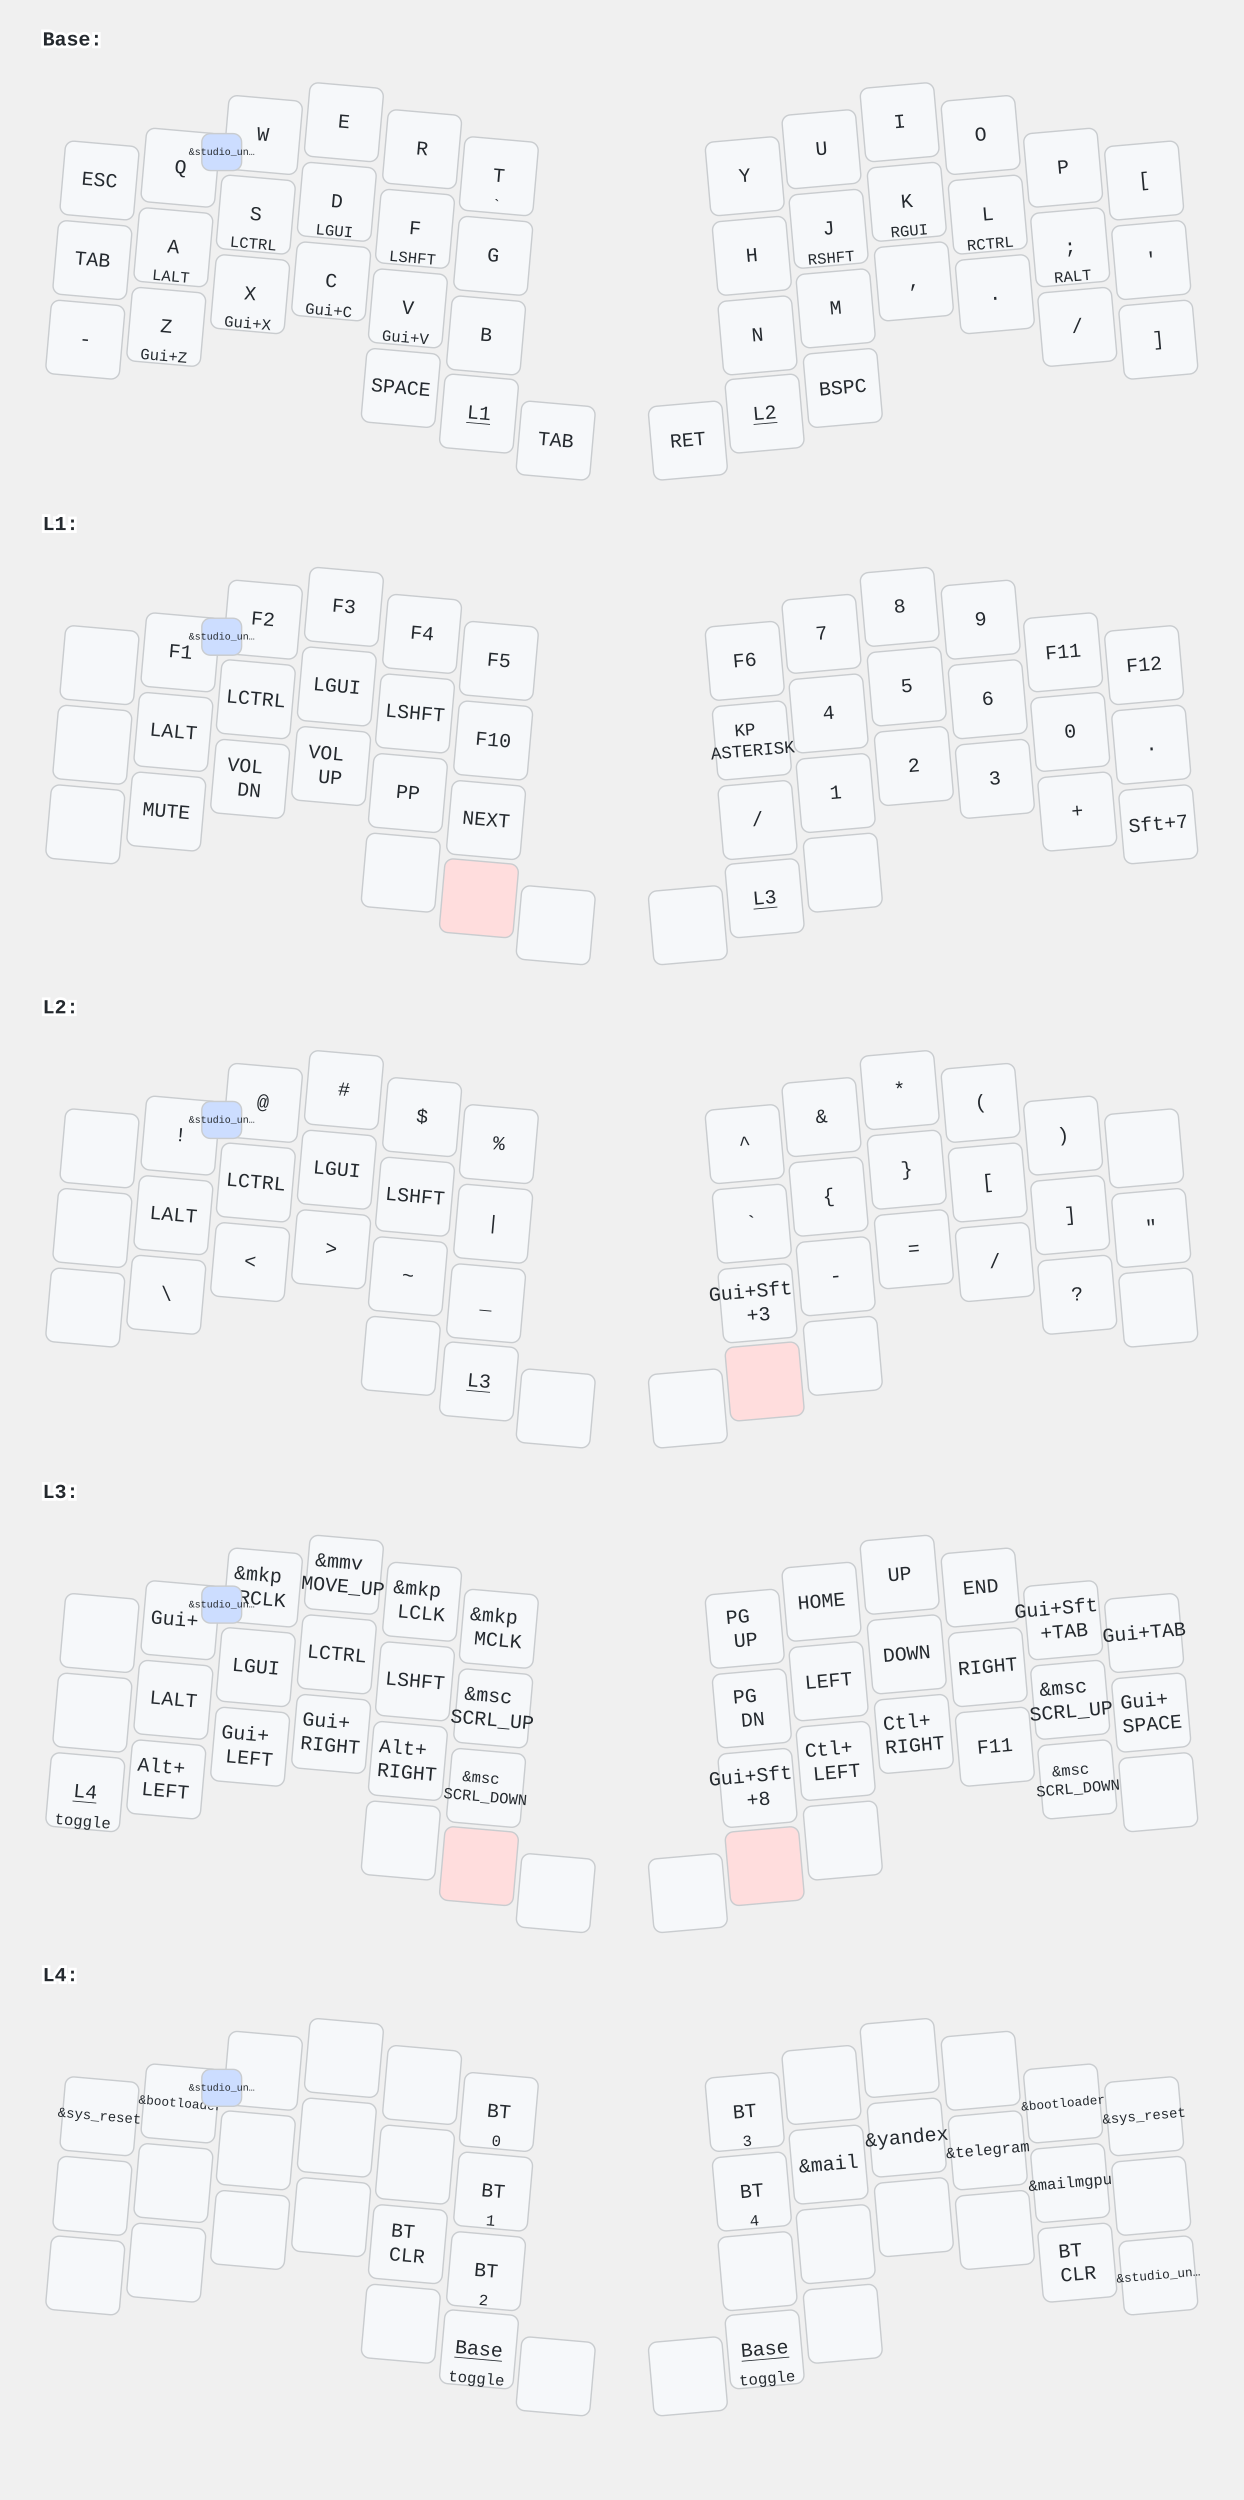
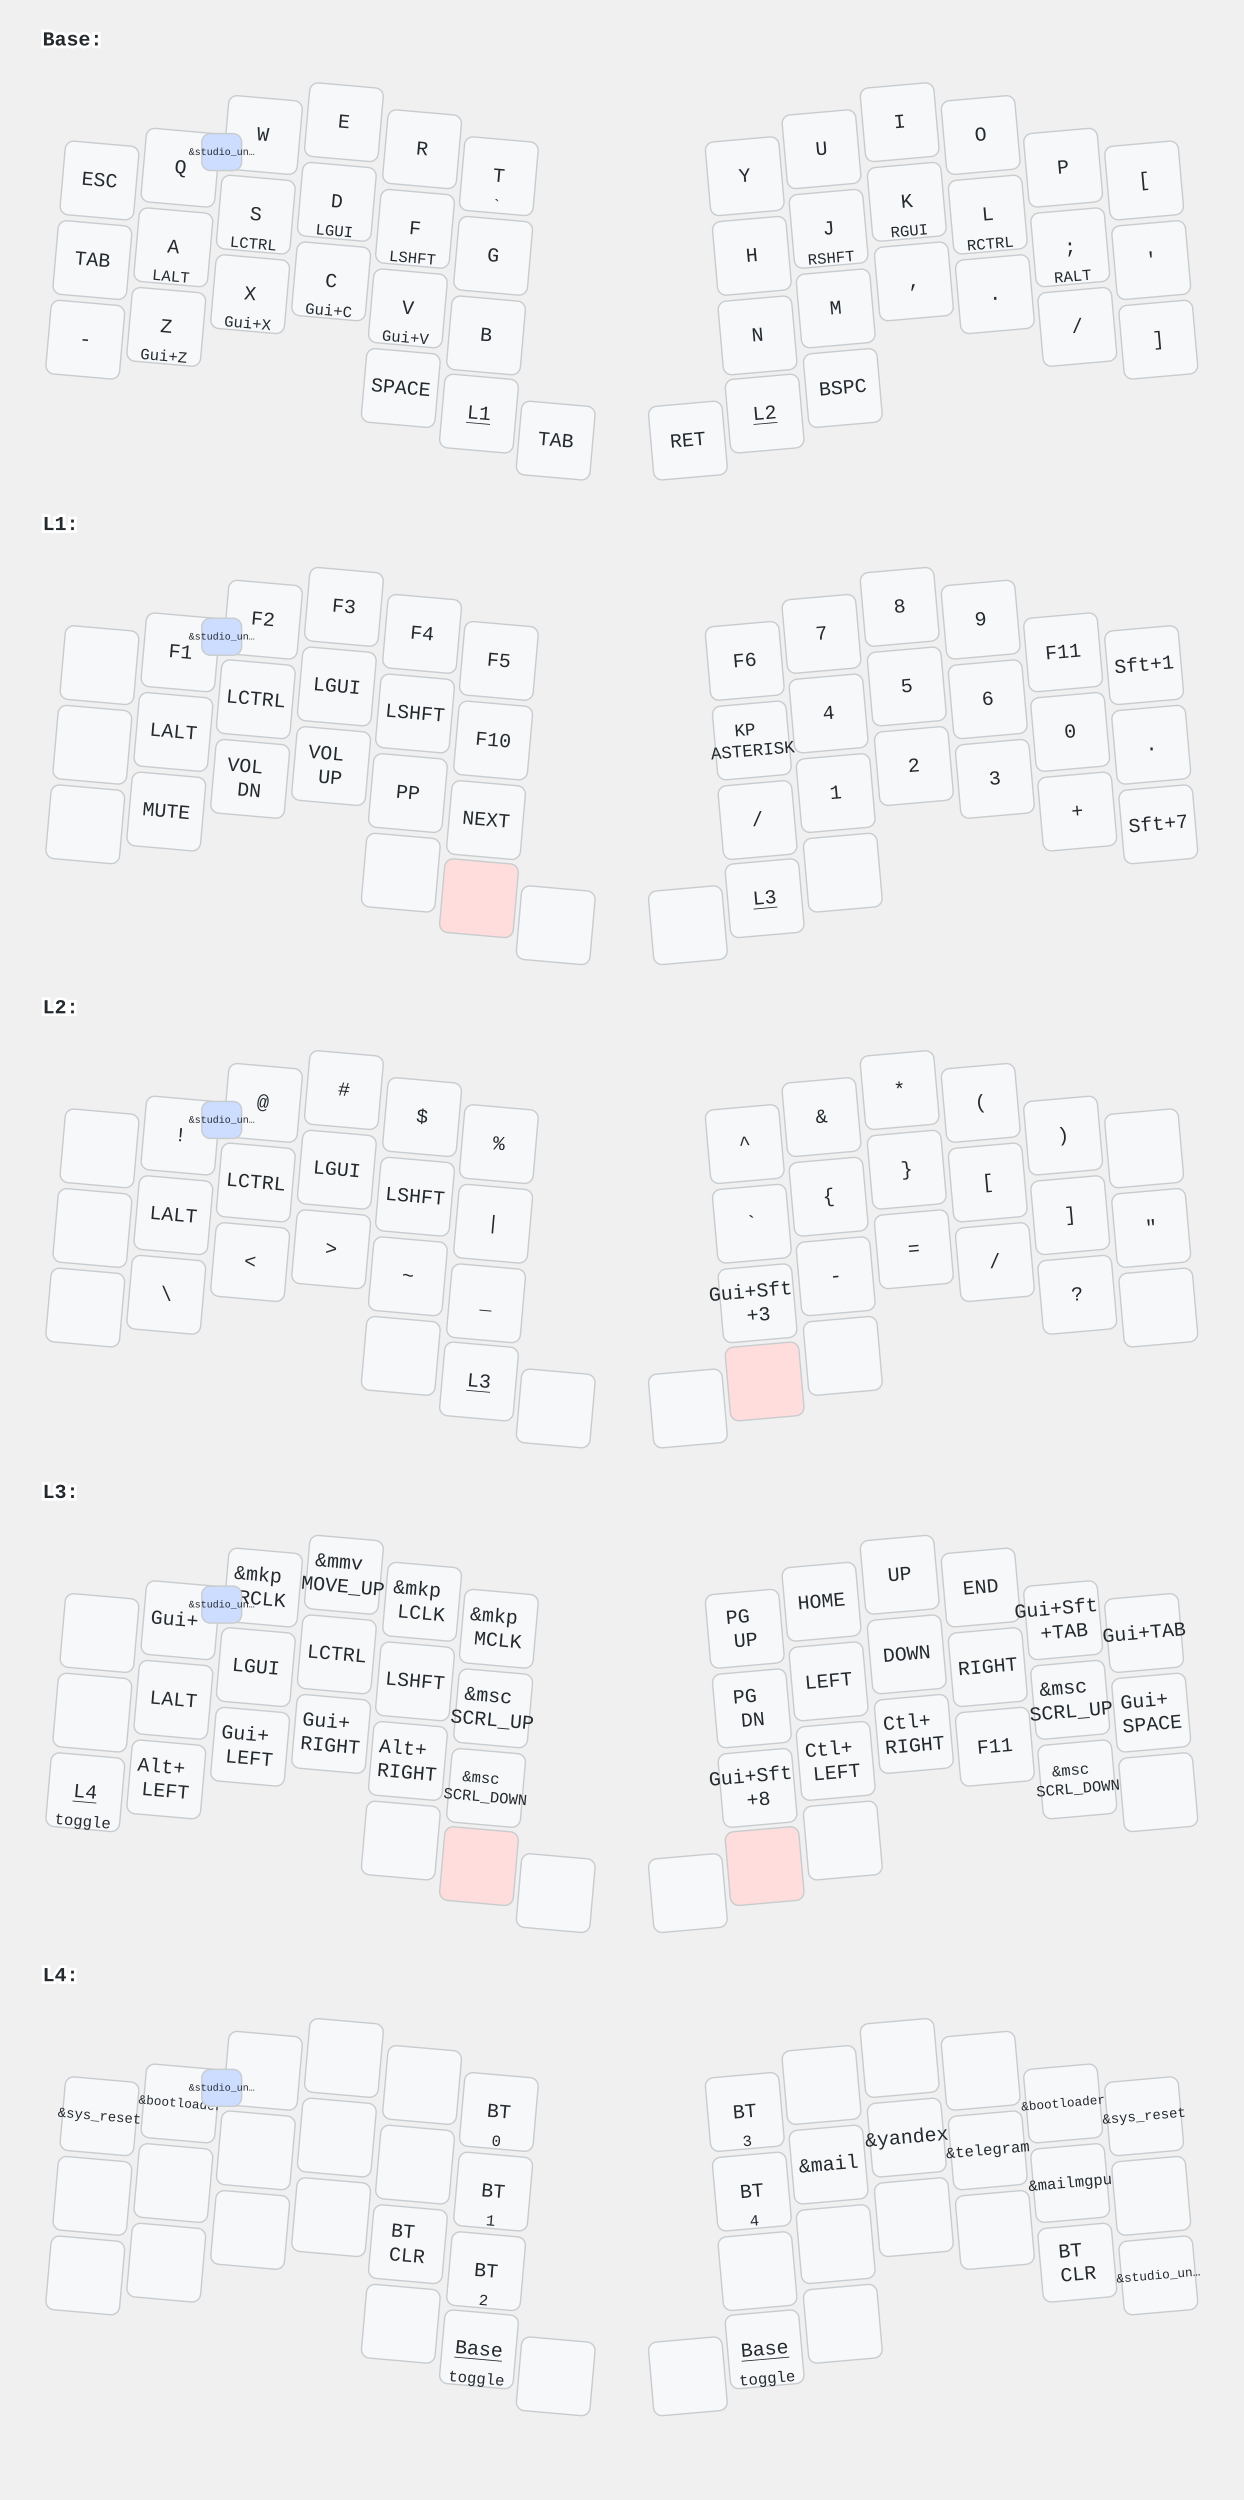
<svg xmlns="http://www.w3.org/2000/svg" width="875" height="1759" viewBox="0 0 875 1759" class="keymap">
  <style>/* inherit to force styles through use tags */
svg path {
    fill: inherit;
}

/* font and background color specifications */
svg.keymap {
    font-family: SFMono-Regular,Consolas,Liberation Mono,Menlo,monospace;
    font-size: 14px;
    font-kerning: normal;
    text-rendering: optimizeLegibility;
    fill: #24292e;
}

/* default key styling */
rect.key {
    fill: #f6f8fa;
}

rect.key, rect.combo {
    stroke: #c9cccf;
    stroke-width: 1;
}

/* default key side styling, only used is draw_key_sides is set */
rect.side {
    filter: brightness(90%);
}

/* color accent for combo boxes */
rect.combo, rect.combo-separate {
    fill: #cdf;
}

/* color accent for held keys */
rect.held, rect.combo.held {
    fill: #fdd;
}

/* color accent for ghost (optional) keys */
rect.ghost, rect.combo.ghost {
    stroke-dasharray: 4, 4;
    stroke-width: 2;
}

text {
    text-anchor: middle;
    dominant-baseline: middle;
}

/* styling for layer labels */
text.label {
    font-weight: bold;
    text-anchor: start;
    stroke: white;
    stroke-width: 4;
    paint-order: stroke;
}

/* styling for optional footer */
text.footer {
    text-anchor: end;
    dominant-baseline: auto;
    stroke: white;
    stroke-width: 4;
    paint-order: stroke;
}

/* styling for combo tap, and key non-tap label text */
text.combo, text.hold, text.shifted, text.left, text.right, text.tl, text.tr, text.bl, text.br {
    font-size: 11px;
}

text.hold, text.bl, text.br {
    text-anchor: middle;
    dominant-baseline: auto;
}

text.shifted, text.tl, text.tr {
    text-anchor: middle;
    dominant-baseline: hanging;
}

text.left, text.tl, text.bl {
    text-anchor: start;
}

text.right, text.tr, text.br {
    text-anchor: end;
}

text.layer-activator {
    text-decoration: underline;
}

/* styling for hold/shifted label text in combo box */
text.combo.hold, text.combo.shifted, text.combo.left, text.combo.right {
    font-size: 8px;
}

/* lighter symbol for transparent keys */
text.trans {
    fill: #7b7e81;
}

/* styling for combo dendrons */
path.combo {
    stroke-width: 1;
    stroke: gray;
    fill: none;
}

/* Start Tabler Icons Cleanup */
/* cannot use height/width with glyphs */
.icon-tabler &gt; path {
    fill: inherit;
    stroke: inherit;
    stroke-width: 2;
}
/* hide tabler's default box */
.icon-tabler &gt; path[stroke="none"][fill="none"] {
    visibility: hidden;
}
/* End Tabler Icons Cleanup */
</style>
  <g transform="translate(30, 0)" class="layer-Base">
    <text x="0" y="28" class="label" id="Base">Base:</text>
    <g transform="translate(0, 56)">
      <g transform="translate(40, 71) rotate(5.0)" class="key keypos-0">
        <rect rx="6" ry="6" x="-26" y="-26" width="52" height="52" class="key" />
        <text x="0" y="0" class="key tap">ESC</text>
      </g>
      <g transform="translate(97, 62) rotate(5.0)" class="key keypos-1">
        <rect rx="6" ry="6" x="-26" y="-26" width="52" height="52" class="key" />
        <text x="0" y="0" class="key tap">Q</text>
      </g>
      <g transform="translate(155, 39) rotate(5.0)" class="key keypos-2">
        <rect rx="6" ry="6" x="-26" y="-26" width="52" height="52" class="key" />
        <text x="0" y="0" class="key tap">W</text>
      </g>
      <g transform="translate(212, 30) rotate(5.0)" class="key keypos-3">
        <rect rx="6" ry="6" x="-26" y="-26" width="52" height="52" class="key" />
        <text x="0" y="0" class="key tap">E</text>
      </g>
      <g transform="translate(267, 49) rotate(5.0)" class="key keypos-4">
        <rect rx="6" ry="6" x="-26" y="-26" width="52" height="52" class="key" />
        <text x="0" y="0" class="key tap">R</text>
      </g>
      <g transform="translate(321, 68) rotate(5.0)" class="key keypos-5">
        <rect rx="6" ry="6" x="-26" y="-26" width="52" height="52" class="key" />
        <text x="0" y="0" class="key tap">T</text>
        <text x="0" y="24" class="key hold">`</text>
      </g>
      <g transform="translate(494, 68) rotate(-5.0)" class="key keypos-6">
        <rect rx="6" ry="6" x="-26" y="-26" width="52" height="52" class="key" />
        <text x="0" y="0" class="key tap">Y</text>
      </g>
      <g transform="translate(548, 49) rotate(-5.0)" class="key keypos-7">
        <rect rx="6" ry="6" x="-26" y="-26" width="52" height="52" class="key" />
        <text x="0" y="0" class="key tap">U</text>
      </g>
      <g transform="translate(603, 30) rotate(-5.0)" class="key keypos-8">
        <rect rx="6" ry="6" x="-26" y="-26" width="52" height="52" class="key" />
        <text x="0" y="0" class="key tap">I</text>
      </g>
      <g transform="translate(660, 39) rotate(-5.0)" class="key keypos-9">
        <rect rx="6" ry="6" x="-26" y="-26" width="52" height="52" class="key" />
        <text x="0" y="0" class="key tap">O</text>
      </g>
      <g transform="translate(718, 62) rotate(-5.0)" class="key keypos-10">
        <rect rx="6" ry="6" x="-26" y="-26" width="52" height="52" class="key" />
        <text x="0" y="0" class="key tap">P</text>
      </g>
      <g transform="translate(775, 71) rotate(-5.0)" class="key keypos-11">
        <rect rx="6" ry="6" x="-26" y="-26" width="52" height="52" class="key" />
        <text x="0" y="0" class="key tap">[</text>
      </g>
      <g transform="translate(35, 127) rotate(5.0)" class="key keypos-12">
        <rect rx="6" ry="6" x="-26" y="-26" width="52" height="52" class="key" />
        <text x="0" y="0" class="key tap">TAB</text>
      </g>
      <g transform="translate(92, 118) rotate(5.0)" class="key keypos-13">
        <rect rx="6" ry="6" x="-26" y="-26" width="52" height="52" class="key" />
        <text x="0" y="0" class="key tap">A</text>
        <text x="0" y="24" class="key hold">LALT</text>
      </g>
      <g transform="translate(150, 95) rotate(5.0)" class="key keypos-14">
        <rect rx="6" ry="6" x="-26" y="-26" width="52" height="52" class="key" />
        <text x="0" y="0" class="key tap">S</text>
        <text x="0" y="24" class="key hold">LCTRL</text>
      </g>
      <g transform="translate(207, 86) rotate(5.0)" class="key keypos-15">
        <rect rx="6" ry="6" x="-26" y="-26" width="52" height="52" class="key" />
        <text x="0" y="0" class="key tap">D</text>
        <text x="0" y="24" class="key hold">LGUI</text>
      </g>
      <g transform="translate(262, 105) rotate(5.0)" class="key keypos-16">
        <rect rx="6" ry="6" x="-26" y="-26" width="52" height="52" class="key" />
        <text x="0" y="0" class="key tap">F</text>
        <text x="0" y="24" class="key hold">LSHFT</text>
      </g>
      <g transform="translate(317, 124) rotate(5.0)" class="key keypos-17">
        <rect rx="6" ry="6" x="-26" y="-26" width="52" height="52" class="key" />
        <text x="0" y="0" class="key tap">G</text>
      </g>
      <g transform="translate(499, 124) rotate(-5.0)" class="key keypos-18">
        <rect rx="6" ry="6" x="-26" y="-26" width="52" height="52" class="key" />
        <text x="0" y="0" class="key tap">H</text>
      </g>
      <g transform="translate(553, 105) rotate(-5.0)" class="key keypos-19">
        <rect rx="6" ry="6" x="-26" y="-26" width="52" height="52" class="key" />
        <text x="0" y="0" class="key tap">J</text>
        <text x="0" y="24" class="key hold">RSHFT</text>
      </g>
      <g transform="translate(608, 86) rotate(-5.0)" class="key keypos-20">
        <rect rx="6" ry="6" x="-26" y="-26" width="52" height="52" class="key" />
        <text x="0" y="0" class="key tap">K</text>
        <text x="0" y="24" class="key hold">RGUI</text>
      </g>
      <g transform="translate(665, 95) rotate(-5.0)" class="key keypos-21">
        <rect rx="6" ry="6" x="-26" y="-26" width="52" height="52" class="key" />
        <text x="0" y="0" class="key tap">L</text>
        <text x="0" y="24" class="key hold">RCTRL</text>
      </g>
      <g transform="translate(723, 118) rotate(-5.0)" class="key keypos-22">
        <rect rx="6" ry="6" x="-26" y="-26" width="52" height="52" class="key" />
        <text x="0" y="0" class="key tap">;</text>
        <text x="0" y="24" class="key hold">RALT</text>
      </g>
      <g transform="translate(780, 127) rotate(-5.0)" class="key keypos-23">
        <rect rx="6" ry="6" x="-26" y="-26" width="52" height="52" class="key" />
        <text x="0" y="0" class="key tap">'</text>
      </g>
      <g transform="translate(30, 183) rotate(5.0)" class="key keypos-24">
        <rect rx="6" ry="6" x="-26" y="-26" width="52" height="52" class="key" />
        <text x="0" y="0" class="key tap">-</text>
      </g>
      <g transform="translate(87, 174) rotate(5.0)" class="key keypos-25">
        <rect rx="6" ry="6" x="-26" y="-26" width="52" height="52" class="key" />
        <text x="0" y="0" class="key tap">Z</text>
        <text x="0" y="24" class="key hold">Gui+Z</text>
      </g>
      <g transform="translate(146, 151) rotate(5.0)" class="key keypos-26">
        <rect rx="6" ry="6" x="-26" y="-26" width="52" height="52" class="key" />
        <text x="0" y="0" class="key tap">X</text>
        <text x="0" y="24" class="key hold">Gui+X</text>
      </g>
      <g transform="translate(203, 142) rotate(5.0)" class="key keypos-27">
        <rect rx="6" ry="6" x="-26" y="-26" width="52" height="52" class="key" />
        <text x="0" y="0" class="key tap">C</text>
        <text x="0" y="24" class="key hold">Gui+C</text>
      </g>
      <g transform="translate(257, 161) rotate(5.0)" class="key keypos-28">
        <rect rx="6" ry="6" x="-26" y="-26" width="52" height="52" class="key" />
        <text x="0" y="0" class="key tap">V</text>
        <text x="0" y="24" class="key hold">Gui+V</text>
      </g>
      <g transform="translate(312, 180) rotate(5.0)" class="key keypos-29">
        <rect rx="6" ry="6" x="-26" y="-26" width="52" height="52" class="key" />
        <text x="0" y="0" class="key tap">B</text>
      </g>
      <g transform="translate(503, 180) rotate(-5.0)" class="key keypos-30">
        <rect rx="6" ry="6" x="-26" y="-26" width="52" height="52" class="key" />
        <text x="0" y="0" class="key tap">N</text>
      </g>
      <g transform="translate(558, 161) rotate(-5.0)" class="key keypos-31">
        <rect rx="6" ry="6" x="-26" y="-26" width="52" height="52" class="key" />
        <text x="0" y="0" class="key tap">M</text>
      </g>
      <g transform="translate(613, 142) rotate(-5.0)" class="key keypos-32">
        <rect rx="6" ry="6" x="-26" y="-26" width="52" height="52" class="key" />
        <text x="0" y="0" class="key tap">,</text>
      </g>
      <g transform="translate(670, 151) rotate(-5.0)" class="key keypos-33">
        <rect rx="6" ry="6" x="-26" y="-26" width="52" height="52" class="key" />
        <text x="0" y="0" class="key tap">.</text>
      </g>
      <g transform="translate(728, 174) rotate(-5.0)" class="key keypos-34">
        <rect rx="6" ry="6" x="-26" y="-26" width="52" height="52" class="key" />
        <text x="0" y="0" class="key tap">/</text>
      </g>
      <g transform="translate(785, 183) rotate(-5.0)" class="key keypos-35">
        <rect rx="6" ry="6" x="-26" y="-26" width="52" height="52" class="key" />
        <text x="0" y="0" class="key tap">]</text>
      </g>
      <g transform="translate(252, 217) rotate(5.0)" class="key keypos-36">
        <rect rx="6" ry="6" x="-26" y="-26" width="52" height="52" class="key" />
        <text x="0" y="0" class="key tap">SPACE</text>
      </g>
      <g transform="translate(307, 235) rotate(5.0)" class="key keypos-37">
        <rect rx="6" ry="6" x="-26" y="-26" width="52" height="52" class="key" />
        <a href="#L1">
          <text x="0" y="0" class="key tap layer-activator">L1</text>
        </a>
      </g>
      <g transform="translate(361, 254) rotate(5.0)" class="key keypos-38">
        <rect rx="6" ry="6" x="-26" y="-26" width="52" height="52" class="key" />
        <text x="0" y="0" class="key tap">TAB</text>
      </g>
      <g transform="translate(454, 254) rotate(-5.0)" class="key keypos-39">
        <rect rx="6" ry="6" x="-26" y="-26" width="52" height="52" class="key" />
        <text x="0" y="0" class="key tap">RET</text>
      </g>
      <g transform="translate(508, 235) rotate(-5.0)" class="key keypos-40">
        <rect rx="6" ry="6" x="-26" y="-26" width="52" height="52" class="key" />
        <a href="#L2">
          <text x="0" y="0" class="key tap layer-activator">L2</text>
        </a>
      </g>
      <g transform="translate(563, 217) rotate(-5.0)" class="key keypos-41">
        <rect rx="6" ry="6" x="-26" y="-26" width="52" height="52" class="key" />
        <text x="0" y="0" class="key tap">BSPC</text>
      </g>
      <g class="combo combopos-0">
        <rect rx="6" ry="6" x="112" y="38" width="28" height="26" class="combo" />
        <text x="126" y="51" class="combo tap">
          <tspan style="font-size: 64%">&amp;studio_un…</tspan>
        </text>
      </g>
    </g>
  </g>
  <g transform="translate(30, 341)" class="layer-L1">
    <text x="0" y="28" class="label" id="L1">L1:</text>
    <g transform="translate(0, 56)">
      <g transform="translate(40, 71) rotate(5.0)" class="key keypos-0">
        <rect rx="6" ry="6" x="-26" y="-26" width="52" height="52" class="key" />
      </g>
      <g transform="translate(97, 62) rotate(5.0)" class="key keypos-1">
        <rect rx="6" ry="6" x="-26" y="-26" width="52" height="52" class="key" />
        <text x="0" y="0" class="key tap">F1</text>
      </g>
      <g transform="translate(155, 39) rotate(5.0)" class="key keypos-2">
        <rect rx="6" ry="6" x="-26" y="-26" width="52" height="52" class="key" />
        <text x="0" y="0" class="key tap">F2</text>
      </g>
      <g transform="translate(212, 30) rotate(5.0)" class="key keypos-3">
        <rect rx="6" ry="6" x="-26" y="-26" width="52" height="52" class="key" />
        <text x="0" y="0" class="key tap">F3</text>
      </g>
      <g transform="translate(267, 49) rotate(5.0)" class="key keypos-4">
        <rect rx="6" ry="6" x="-26" y="-26" width="52" height="52" class="key" />
        <text x="0" y="0" class="key tap">F4</text>
      </g>
      <g transform="translate(321, 68) rotate(5.0)" class="key keypos-5">
        <rect rx="6" ry="6" x="-26" y="-26" width="52" height="52" class="key" />
        <text x="0" y="0" class="key tap">F5</text>
      </g>
      <g transform="translate(494, 68) rotate(-5.0)" class="key keypos-6">
        <rect rx="6" ry="6" x="-26" y="-26" width="52" height="52" class="key" />
        <text x="0" y="0" class="key tap">F6</text>
      </g>
      <g transform="translate(548, 49) rotate(-5.0)" class="key keypos-7">
        <rect rx="6" ry="6" x="-26" y="-26" width="52" height="52" class="key" />
        <text x="0" y="0" class="key tap">7</text>
      </g>
      <g transform="translate(603, 30) rotate(-5.0)" class="key keypos-8">
        <rect rx="6" ry="6" x="-26" y="-26" width="52" height="52" class="key" />
        <text x="0" y="0" class="key tap">8</text>
      </g>
      <g transform="translate(660, 39) rotate(-5.0)" class="key keypos-9">
        <rect rx="6" ry="6" x="-26" y="-26" width="52" height="52" class="key" />
        <text x="0" y="0" class="key tap">9</text>
      </g>
      <g transform="translate(718, 62) rotate(-5.0)" class="key keypos-10">
        <rect rx="6" ry="6" x="-26" y="-26" width="52" height="52" class="key" />
        <text x="0" y="0" class="key tap">F11</text>
      </g>
      <g transform="translate(775, 71) rotate(-5.0)" class="key keypos-11">
        <rect rx="6" ry="6" x="-26" y="-26" width="52" height="52" class="key" />
-         <text x="0" y="0" class="key tap">F12</text>
+         <text x="0" y="0" class="key tap">Sft+1</text>
      </g>
      <g transform="translate(35, 127) rotate(5.0)" class="key keypos-12">
        <rect rx="6" ry="6" x="-26" y="-26" width="52" height="52" class="key" />
      </g>
      <g transform="translate(92, 118) rotate(5.0)" class="key keypos-13">
        <rect rx="6" ry="6" x="-26" y="-26" width="52" height="52" class="key" />
        <text x="0" y="0" class="key tap">LALT</text>
      </g>
      <g transform="translate(150, 95) rotate(5.0)" class="key keypos-14">
        <rect rx="6" ry="6" x="-26" y="-26" width="52" height="52" class="key" />
        <text x="0" y="0" class="key tap">LCTRL</text>
      </g>
      <g transform="translate(207, 86) rotate(5.0)" class="key keypos-15">
        <rect rx="6" ry="6" x="-26" y="-26" width="52" height="52" class="key" />
        <text x="0" y="0" class="key tap">LGUI</text>
      </g>
      <g transform="translate(262, 105) rotate(5.0)" class="key keypos-16">
        <rect rx="6" ry="6" x="-26" y="-26" width="52" height="52" class="key" />
        <text x="0" y="0" class="key tap">LSHFT</text>
      </g>
      <g transform="translate(317, 124) rotate(5.0)" class="key keypos-17">
        <rect rx="6" ry="6" x="-26" y="-26" width="52" height="52" class="key" />
        <text x="0" y="0" class="key tap">F10</text>
      </g>
      <g transform="translate(499, 124) rotate(-5.0)" class="key keypos-18">
        <rect rx="6" ry="6" x="-26" y="-26" width="52" height="52" class="key" />
        <text x="0" y="0" class="key tap">
          <tspan x="0" dy="-0.6em" style="font-size: 88%">KP</tspan>
          <tspan x="0" dy="1.2em" style="font-size: 88%">ASTERISK</tspan>
        </text>
      </g>
      <g transform="translate(553, 105) rotate(-5.0)" class="key keypos-19">
        <rect rx="6" ry="6" x="-26" y="-26" width="52" height="52" class="key" />
        <text x="0" y="0" class="key tap">4</text>
      </g>
      <g transform="translate(608, 86) rotate(-5.0)" class="key keypos-20">
        <rect rx="6" ry="6" x="-26" y="-26" width="52" height="52" class="key" />
        <text x="0" y="0" class="key tap">5</text>
      </g>
      <g transform="translate(665, 95) rotate(-5.0)" class="key keypos-21">
        <rect rx="6" ry="6" x="-26" y="-26" width="52" height="52" class="key" />
        <text x="0" y="0" class="key tap">6</text>
      </g>
      <g transform="translate(723, 118) rotate(-5.0)" class="key keypos-22">
        <rect rx="6" ry="6" x="-26" y="-26" width="52" height="52" class="key" />
        <text x="0" y="0" class="key tap">0</text>
      </g>
      <g transform="translate(780, 127) rotate(-5.0)" class="key keypos-23">
        <rect rx="6" ry="6" x="-26" y="-26" width="52" height="52" class="key" />
        <text x="0" y="0" class="key tap">.</text>
      </g>
      <g transform="translate(30, 183) rotate(5.0)" class="key keypos-24">
        <rect rx="6" ry="6" x="-26" y="-26" width="52" height="52" class="key" />
      </g>
      <g transform="translate(87, 174) rotate(5.0)" class="key keypos-25">
        <rect rx="6" ry="6" x="-26" y="-26" width="52" height="52" class="key" />
        <text x="0" y="0" class="key tap">MUTE</text>
      </g>
      <g transform="translate(146, 151) rotate(5.0)" class="key keypos-26">
        <rect rx="6" ry="6" x="-26" y="-26" width="52" height="52" class="key" />
        <text x="0" y="0" class="key tap">
          <tspan x="0" dy="-0.6em">VOL</tspan>
          <tspan x="0" dy="1.2em">DN</tspan>
        </text>
      </g>
      <g transform="translate(203, 142) rotate(5.0)" class="key keypos-27">
        <rect rx="6" ry="6" x="-26" y="-26" width="52" height="52" class="key" />
        <text x="0" y="0" class="key tap">
          <tspan x="0" dy="-0.6em">VOL</tspan>
          <tspan x="0" dy="1.2em">UP</tspan>
        </text>
      </g>
      <g transform="translate(257, 161) rotate(5.0)" class="key keypos-28">
        <rect rx="6" ry="6" x="-26" y="-26" width="52" height="52" class="key" />
        <text x="0" y="0" class="key tap">PP</text>
      </g>
      <g transform="translate(312, 180) rotate(5.0)" class="key keypos-29">
        <rect rx="6" ry="6" x="-26" y="-26" width="52" height="52" class="key" />
        <text x="0" y="0" class="key tap">NEXT</text>
      </g>
      <g transform="translate(503, 180) rotate(-5.0)" class="key keypos-30">
        <rect rx="6" ry="6" x="-26" y="-26" width="52" height="52" class="key" />
        <text x="0" y="0" class="key tap">/</text>
      </g>
      <g transform="translate(558, 161) rotate(-5.0)" class="key keypos-31">
        <rect rx="6" ry="6" x="-26" y="-26" width="52" height="52" class="key" />
        <text x="0" y="0" class="key tap">1</text>
      </g>
      <g transform="translate(613, 142) rotate(-5.0)" class="key keypos-32">
        <rect rx="6" ry="6" x="-26" y="-26" width="52" height="52" class="key" />
        <text x="0" y="0" class="key tap">2</text>
      </g>
      <g transform="translate(670, 151) rotate(-5.0)" class="key keypos-33">
        <rect rx="6" ry="6" x="-26" y="-26" width="52" height="52" class="key" />
        <text x="0" y="0" class="key tap">3</text>
      </g>
      <g transform="translate(728, 174) rotate(-5.0)" class="key keypos-34">
        <rect rx="6" ry="6" x="-26" y="-26" width="52" height="52" class="key" />
        <text x="0" y="0" class="key tap">+</text>
      </g>
      <g transform="translate(785, 183) rotate(-5.0)" class="key keypos-35">
        <rect rx="6" ry="6" x="-26" y="-26" width="52" height="52" class="key" />
        <text x="0" y="0" class="key tap">Sft+7</text>
      </g>
      <g transform="translate(252, 217) rotate(5.0)" class="key keypos-36">
        <rect rx="6" ry="6" x="-26" y="-26" width="52" height="52" class="key" />
      </g>
      <g transform="translate(307, 235) rotate(5.0)" class="key held keypos-37">
        <rect rx="6" ry="6" x="-26" y="-26" width="52" height="52" class="key held" />
      </g>
      <g transform="translate(361, 254) rotate(5.0)" class="key keypos-38">
        <rect rx="6" ry="6" x="-26" y="-26" width="52" height="52" class="key" />
      </g>
      <g transform="translate(454, 254) rotate(-5.0)" class="key keypos-39">
        <rect rx="6" ry="6" x="-26" y="-26" width="52" height="52" class="key" />
      </g>
      <g transform="translate(508, 235) rotate(-5.0)" class="key keypos-40">
        <rect rx="6" ry="6" x="-26" y="-26" width="52" height="52" class="key" />
        <a href="#L3">
          <text x="0" y="0" class="key tap layer-activator">L3</text>
        </a>
      </g>
      <g transform="translate(563, 217) rotate(-5.0)" class="key keypos-41">
        <rect rx="6" ry="6" x="-26" y="-26" width="52" height="52" class="key" />
      </g>
      <g class="combo combopos-0">
        <rect rx="6" ry="6" x="112" y="38" width="28" height="26" class="combo" />
        <text x="126" y="51" class="combo tap">
          <tspan style="font-size: 64%">&amp;studio_un…</tspan>
        </text>
      </g>
    </g>
  </g>
  <g transform="translate(30, 681)" class="layer-L2">
    <text x="0" y="28" class="label" id="L2">L2:</text>
    <g transform="translate(0, 56)">
      <g transform="translate(40, 71) rotate(5.0)" class="key keypos-0">
        <rect rx="6" ry="6" x="-26" y="-26" width="52" height="52" class="key" />
      </g>
      <g transform="translate(97, 62) rotate(5.0)" class="key keypos-1">
        <rect rx="6" ry="6" x="-26" y="-26" width="52" height="52" class="key" />
        <text x="0" y="0" class="key tap">!</text>
      </g>
      <g transform="translate(155, 39) rotate(5.0)" class="key keypos-2">
        <rect rx="6" ry="6" x="-26" y="-26" width="52" height="52" class="key" />
        <text x="0" y="0" class="key tap">@</text>
      </g>
      <g transform="translate(212, 30) rotate(5.0)" class="key keypos-3">
        <rect rx="6" ry="6" x="-26" y="-26" width="52" height="52" class="key" />
        <text x="0" y="0" class="key tap">#</text>
      </g>
      <g transform="translate(267, 49) rotate(5.0)" class="key keypos-4">
        <rect rx="6" ry="6" x="-26" y="-26" width="52" height="52" class="key" />
        <text x="0" y="0" class="key tap">$</text>
      </g>
      <g transform="translate(321, 68) rotate(5.0)" class="key keypos-5">
        <rect rx="6" ry="6" x="-26" y="-26" width="52" height="52" class="key" />
        <text x="0" y="0" class="key tap">%</text>
      </g>
      <g transform="translate(494, 68) rotate(-5.0)" class="key keypos-6">
        <rect rx="6" ry="6" x="-26" y="-26" width="52" height="52" class="key" />
        <text x="0" y="0" class="key tap">^</text>
      </g>
      <g transform="translate(548, 49) rotate(-5.0)" class="key keypos-7">
        <rect rx="6" ry="6" x="-26" y="-26" width="52" height="52" class="key" />
        <text x="0" y="0" class="key tap">&amp;</text>
      </g>
      <g transform="translate(603, 30) rotate(-5.0)" class="key keypos-8">
        <rect rx="6" ry="6" x="-26" y="-26" width="52" height="52" class="key" />
        <text x="0" y="0" class="key tap">*</text>
      </g>
      <g transform="translate(660, 39) rotate(-5.0)" class="key keypos-9">
        <rect rx="6" ry="6" x="-26" y="-26" width="52" height="52" class="key" />
        <text x="0" y="0" class="key tap">(</text>
      </g>
      <g transform="translate(718, 62) rotate(-5.0)" class="key keypos-10">
        <rect rx="6" ry="6" x="-26" y="-26" width="52" height="52" class="key" />
        <text x="0" y="0" class="key tap">)</text>
      </g>
      <g transform="translate(775, 71) rotate(-5.0)" class="key keypos-11">
        <rect rx="6" ry="6" x="-26" y="-26" width="52" height="52" class="key" />
      </g>
      <g transform="translate(35, 127) rotate(5.0)" class="key keypos-12">
        <rect rx="6" ry="6" x="-26" y="-26" width="52" height="52" class="key" />
      </g>
      <g transform="translate(92, 118) rotate(5.0)" class="key keypos-13">
        <rect rx="6" ry="6" x="-26" y="-26" width="52" height="52" class="key" />
        <text x="0" y="0" class="key tap">LALT</text>
      </g>
      <g transform="translate(150, 95) rotate(5.0)" class="key keypos-14">
        <rect rx="6" ry="6" x="-26" y="-26" width="52" height="52" class="key" />
        <text x="0" y="0" class="key tap">LCTRL</text>
      </g>
      <g transform="translate(207, 86) rotate(5.0)" class="key keypos-15">
        <rect rx="6" ry="6" x="-26" y="-26" width="52" height="52" class="key" />
        <text x="0" y="0" class="key tap">LGUI</text>
      </g>
      <g transform="translate(262, 105) rotate(5.0)" class="key keypos-16">
        <rect rx="6" ry="6" x="-26" y="-26" width="52" height="52" class="key" />
        <text x="0" y="0" class="key tap">LSHFT</text>
      </g>
      <g transform="translate(317, 124) rotate(5.0)" class="key keypos-17">
        <rect rx="6" ry="6" x="-26" y="-26" width="52" height="52" class="key" />
        <text x="0" y="0" class="key tap">|</text>
      </g>
      <g transform="translate(499, 124) rotate(-5.0)" class="key keypos-18">
        <rect rx="6" ry="6" x="-26" y="-26" width="52" height="52" class="key" />
        <text x="0" y="0" class="key tap">`</text>
      </g>
      <g transform="translate(553, 105) rotate(-5.0)" class="key keypos-19">
        <rect rx="6" ry="6" x="-26" y="-26" width="52" height="52" class="key" />
        <text x="0" y="0" class="key tap">{</text>
      </g>
      <g transform="translate(608, 86) rotate(-5.0)" class="key keypos-20">
        <rect rx="6" ry="6" x="-26" y="-26" width="52" height="52" class="key" />
        <text x="0" y="0" class="key tap">}</text>
      </g>
      <g transform="translate(665, 95) rotate(-5.0)" class="key keypos-21">
        <rect rx="6" ry="6" x="-26" y="-26" width="52" height="52" class="key" />
        <text x="0" y="0" class="key tap">[</text>
      </g>
      <g transform="translate(723, 118) rotate(-5.0)" class="key keypos-22">
        <rect rx="6" ry="6" x="-26" y="-26" width="52" height="52" class="key" />
        <text x="0" y="0" class="key tap">]</text>
      </g>
      <g transform="translate(780, 127) rotate(-5.0)" class="key keypos-23">
        <rect rx="6" ry="6" x="-26" y="-26" width="52" height="52" class="key" />
        <text x="0" y="0" class="key tap">"</text>
      </g>
      <g transform="translate(30, 183) rotate(5.0)" class="key keypos-24">
        <rect rx="6" ry="6" x="-26" y="-26" width="52" height="52" class="key" />
      </g>
      <g transform="translate(87, 174) rotate(5.0)" class="key keypos-25">
        <rect rx="6" ry="6" x="-26" y="-26" width="52" height="52" class="key" />
        <text x="0" y="0" class="key tap">\</text>
      </g>
      <g transform="translate(146, 151) rotate(5.0)" class="key keypos-26">
        <rect rx="6" ry="6" x="-26" y="-26" width="52" height="52" class="key" />
        <text x="0" y="0" class="key tap">&lt;</text>
      </g>
      <g transform="translate(203, 142) rotate(5.0)" class="key keypos-27">
        <rect rx="6" ry="6" x="-26" y="-26" width="52" height="52" class="key" />
        <text x="0" y="0" class="key tap">&gt;</text>
      </g>
      <g transform="translate(257, 161) rotate(5.0)" class="key keypos-28">
        <rect rx="6" ry="6" x="-26" y="-26" width="52" height="52" class="key" />
        <text x="0" y="0" class="key tap">~</text>
      </g>
      <g transform="translate(312, 180) rotate(5.0)" class="key keypos-29">
        <rect rx="6" ry="6" x="-26" y="-26" width="52" height="52" class="key" />
        <text x="0" y="0" class="key tap">_</text>
      </g>
      <g transform="translate(503, 180) rotate(-5.0)" class="key keypos-30">
        <rect rx="6" ry="6" x="-26" y="-26" width="52" height="52" class="key" />
        <text x="0" y="0" class="key tap">
          <tspan x="0" dy="-0.6em">Gui+Sft</tspan>
          <tspan x="0" dy="1.2em">+3</tspan>
        </text>
      </g>
      <g transform="translate(558, 161) rotate(-5.0)" class="key keypos-31">
        <rect rx="6" ry="6" x="-26" y="-26" width="52" height="52" class="key" />
        <text x="0" y="0" class="key tap">-</text>
      </g>
      <g transform="translate(613, 142) rotate(-5.0)" class="key keypos-32">
        <rect rx="6" ry="6" x="-26" y="-26" width="52" height="52" class="key" />
        <text x="0" y="0" class="key tap">=</text>
      </g>
      <g transform="translate(670, 151) rotate(-5.0)" class="key keypos-33">
        <rect rx="6" ry="6" x="-26" y="-26" width="52" height="52" class="key" />
        <text x="0" y="0" class="key tap">/</text>
      </g>
      <g transform="translate(728, 174) rotate(-5.0)" class="key keypos-34">
        <rect rx="6" ry="6" x="-26" y="-26" width="52" height="52" class="key" />
        <text x="0" y="0" class="key tap">?</text>
      </g>
      <g transform="translate(785, 183) rotate(-5.0)" class="key keypos-35">
        <rect rx="6" ry="6" x="-26" y="-26" width="52" height="52" class="key" />
      </g>
      <g transform="translate(252, 217) rotate(5.0)" class="key keypos-36">
        <rect rx="6" ry="6" x="-26" y="-26" width="52" height="52" class="key" />
      </g>
      <g transform="translate(307, 235) rotate(5.0)" class="key keypos-37">
        <rect rx="6" ry="6" x="-26" y="-26" width="52" height="52" class="key" />
        <a href="#L3">
          <text x="0" y="0" class="key tap layer-activator">L3</text>
        </a>
      </g>
      <g transform="translate(361, 254) rotate(5.0)" class="key keypos-38">
        <rect rx="6" ry="6" x="-26" y="-26" width="52" height="52" class="key" />
      </g>
      <g transform="translate(454, 254) rotate(-5.0)" class="key keypos-39">
        <rect rx="6" ry="6" x="-26" y="-26" width="52" height="52" class="key" />
      </g>
      <g transform="translate(508, 235) rotate(-5.0)" class="key held keypos-40">
        <rect rx="6" ry="6" x="-26" y="-26" width="52" height="52" class="key held" />
      </g>
      <g transform="translate(563, 217) rotate(-5.0)" class="key keypos-41">
        <rect rx="6" ry="6" x="-26" y="-26" width="52" height="52" class="key" />
      </g>
      <g class="combo combopos-0">
        <rect rx="6" ry="6" x="112" y="38" width="28" height="26" class="combo" />
        <text x="126" y="51" class="combo tap">
          <tspan style="font-size: 64%">&amp;studio_un…</tspan>
        </text>
      </g>
    </g>
  </g>
  <g transform="translate(30, 1022)" class="layer-L3">
    <text x="0" y="28" class="label" id="L3">L3:</text>
    <g transform="translate(0, 56)">
      <g transform="translate(40, 71) rotate(5.0)" class="key keypos-0">
        <rect rx="6" ry="6" x="-26" y="-26" width="52" height="52" class="key" />
      </g>
      <g transform="translate(97, 62) rotate(5.0)" class="key keypos-1">
        <rect rx="6" ry="6" x="-26" y="-26" width="52" height="52" class="key" />
        <text x="0" y="0" class="key tap">Gui+`</text>
      </g>
      <g transform="translate(155, 39) rotate(5.0)" class="key keypos-2">
        <rect rx="6" ry="6" x="-26" y="-26" width="52" height="52" class="key" />
        <text x="0" y="0" class="key tap">
          <tspan x="0" dy="-0.6em">&amp;mkp</tspan>
          <tspan x="0" dy="1.2em">RCLK</tspan>
        </text>
      </g>
      <g transform="translate(212, 30) rotate(5.0)" class="key keypos-3">
        <rect rx="6" ry="6" x="-26" y="-26" width="52" height="52" class="key" />
        <text x="0" y="0" class="key tap">
          <tspan x="0" dy="-0.6em">&amp;mmv</tspan>
          <tspan x="0" dy="1.2em">MOVE_UP</tspan>
        </text>
      </g>
      <g transform="translate(267, 49) rotate(5.0)" class="key keypos-4">
        <rect rx="6" ry="6" x="-26" y="-26" width="52" height="52" class="key" />
        <text x="0" y="0" class="key tap">
          <tspan x="0" dy="-0.6em">&amp;mkp</tspan>
          <tspan x="0" dy="1.2em">LCLK</tspan>
        </text>
      </g>
      <g transform="translate(321, 68) rotate(5.0)" class="key keypos-5">
        <rect rx="6" ry="6" x="-26" y="-26" width="52" height="52" class="key" />
        <text x="0" y="0" class="key tap">
          <tspan x="0" dy="-0.6em">&amp;mkp</tspan>
          <tspan x="0" dy="1.2em">MCLK</tspan>
        </text>
      </g>
      <g transform="translate(494, 68) rotate(-5.0)" class="key keypos-6">
        <rect rx="6" ry="6" x="-26" y="-26" width="52" height="52" class="key" />
        <text x="0" y="0" class="key tap">
          <tspan x="0" dy="-0.6em">PG</tspan>
          <tspan x="0" dy="1.2em">UP</tspan>
        </text>
      </g>
      <g transform="translate(548, 49) rotate(-5.0)" class="key keypos-7">
        <rect rx="6" ry="6" x="-26" y="-26" width="52" height="52" class="key" />
        <text x="0" y="0" class="key tap">HOME</text>
      </g>
      <g transform="translate(603, 30) rotate(-5.0)" class="key keypos-8">
        <rect rx="6" ry="6" x="-26" y="-26" width="52" height="52" class="key" />
        <text x="0" y="0" class="key tap">UP</text>
      </g>
      <g transform="translate(660, 39) rotate(-5.0)" class="key keypos-9">
        <rect rx="6" ry="6" x="-26" y="-26" width="52" height="52" class="key" />
        <text x="0" y="0" class="key tap">END</text>
      </g>
      <g transform="translate(718, 62) rotate(-5.0)" class="key keypos-10">
        <rect rx="6" ry="6" x="-26" y="-26" width="52" height="52" class="key" />
        <text x="0" y="0" class="key tap">
          <tspan x="0" dy="-0.6em">Gui+Sft</tspan>
          <tspan x="0" dy="1.2em">+TAB</tspan>
        </text>
      </g>
      <g transform="translate(775, 71) rotate(-5.0)" class="key keypos-11">
        <rect rx="6" ry="6" x="-26" y="-26" width="52" height="52" class="key" />
        <text x="0" y="0" class="key tap">Gui+TAB</text>
      </g>
      <g transform="translate(35, 127) rotate(5.0)" class="key keypos-12">
        <rect rx="6" ry="6" x="-26" y="-26" width="52" height="52" class="key" />
      </g>
      <g transform="translate(92, 118) rotate(5.0)" class="key keypos-13">
        <rect rx="6" ry="6" x="-26" y="-26" width="52" height="52" class="key" />
        <text x="0" y="0" class="key tap">LALT</text>
      </g>
      <g transform="translate(150, 95) rotate(5.0)" class="key keypos-14">
        <rect rx="6" ry="6" x="-26" y="-26" width="52" height="52" class="key" />
        <text x="0" y="0" class="key tap">LGUI</text>
      </g>
      <g transform="translate(207, 86) rotate(5.0)" class="key keypos-15">
        <rect rx="6" ry="6" x="-26" y="-26" width="52" height="52" class="key" />
        <text x="0" y="0" class="key tap">LCTRL</text>
      </g>
      <g transform="translate(262, 105) rotate(5.0)" class="key keypos-16">
        <rect rx="6" ry="6" x="-26" y="-26" width="52" height="52" class="key" />
        <text x="0" y="0" class="key tap">LSHFT</text>
      </g>
      <g transform="translate(317, 124) rotate(5.0)" class="key keypos-17">
        <rect rx="6" ry="6" x="-26" y="-26" width="52" height="52" class="key" />
        <text x="0" y="0" class="key tap">
          <tspan x="0" dy="-0.6em">&amp;msc</tspan>
          <tspan x="0" dy="1.2em">SCRL_UP</tspan>
        </text>
      </g>
      <g transform="translate(499, 124) rotate(-5.0)" class="key keypos-18">
        <rect rx="6" ry="6" x="-26" y="-26" width="52" height="52" class="key" />
        <text x="0" y="0" class="key tap">
          <tspan x="0" dy="-0.6em">PG</tspan>
          <tspan x="0" dy="1.2em">DN</tspan>
        </text>
      </g>
      <g transform="translate(553, 105) rotate(-5.0)" class="key keypos-19">
        <rect rx="6" ry="6" x="-26" y="-26" width="52" height="52" class="key" />
        <text x="0" y="0" class="key tap">LEFT</text>
      </g>
      <g transform="translate(608, 86) rotate(-5.0)" class="key keypos-20">
        <rect rx="6" ry="6" x="-26" y="-26" width="52" height="52" class="key" />
        <text x="0" y="0" class="key tap">DOWN</text>
      </g>
      <g transform="translate(665, 95) rotate(-5.0)" class="key keypos-21">
        <rect rx="6" ry="6" x="-26" y="-26" width="52" height="52" class="key" />
        <text x="0" y="0" class="key tap">RIGHT</text>
      </g>
      <g transform="translate(723, 118) rotate(-5.0)" class="key keypos-22">
        <rect rx="6" ry="6" x="-26" y="-26" width="52" height="52" class="key" />
        <text x="0" y="0" class="key tap">
          <tspan x="0" dy="-0.6em">&amp;msc</tspan>
          <tspan x="0" dy="1.2em">SCRL_UP</tspan>
        </text>
      </g>
      <g transform="translate(780, 127) rotate(-5.0)" class="key keypos-23">
        <rect rx="6" ry="6" x="-26" y="-26" width="52" height="52" class="key" />
        <text x="0" y="0" class="key tap">
          <tspan x="0" dy="-0.6em">Gui+</tspan>
          <tspan x="0" dy="1.2em">SPACE</tspan>
        </text>
      </g>
      <g transform="translate(30, 183) rotate(5.0)" class="key keypos-24">
        <rect rx="6" ry="6" x="-26" y="-26" width="52" height="52" class="key" />
        <a href="#L4">
          <text x="0" y="0" class="key tap layer-activator">L4</text>
        </a>
        <text x="0" y="24" class="key hold">toggle</text>
      </g>
      <g transform="translate(87, 174) rotate(5.0)" class="key keypos-25">
        <rect rx="6" ry="6" x="-26" y="-26" width="52" height="52" class="key" />
        <text x="0" y="0" class="key tap">
          <tspan x="0" dy="-0.6em">Alt+</tspan>
          <tspan x="0" dy="1.2em">LEFT</tspan>
        </text>
      </g>
      <g transform="translate(146, 151) rotate(5.0)" class="key keypos-26">
        <rect rx="6" ry="6" x="-26" y="-26" width="52" height="52" class="key" />
        <text x="0" y="0" class="key tap">
          <tspan x="0" dy="-0.6em">Gui+</tspan>
          <tspan x="0" dy="1.2em">LEFT</tspan>
        </text>
      </g>
      <g transform="translate(203, 142) rotate(5.0)" class="key keypos-27">
        <rect rx="6" ry="6" x="-26" y="-26" width="52" height="52" class="key" />
        <text x="0" y="0" class="key tap">
          <tspan x="0" dy="-0.6em">Gui+</tspan>
          <tspan x="0" dy="1.2em">RIGHT</tspan>
        </text>
      </g>
      <g transform="translate(257, 161) rotate(5.0)" class="key keypos-28">
        <rect rx="6" ry="6" x="-26" y="-26" width="52" height="52" class="key" />
        <text x="0" y="0" class="key tap">
          <tspan x="0" dy="-0.6em">Alt+</tspan>
          <tspan x="0" dy="1.2em">RIGHT</tspan>
        </text>
      </g>
      <g transform="translate(312, 180) rotate(5.0)" class="key keypos-29">
        <rect rx="6" ry="6" x="-26" y="-26" width="52" height="52" class="key" />
        <text x="0" y="0" class="key tap">
          <tspan x="0" dy="-0.6em" style="font-size: 78%">&amp;msc</tspan>
          <tspan x="0" dy="1.2em" style="font-size: 78%">SCRL_DOWN</tspan>
        </text>
      </g>
      <g transform="translate(503, 180) rotate(-5.0)" class="key keypos-30">
        <rect rx="6" ry="6" x="-26" y="-26" width="52" height="52" class="key" />
        <text x="0" y="0" class="key tap">
          <tspan x="0" dy="-0.6em">Gui+Sft</tspan>
          <tspan x="0" dy="1.2em">+8</tspan>
        </text>
      </g>
      <g transform="translate(558, 161) rotate(-5.0)" class="key keypos-31">
        <rect rx="6" ry="6" x="-26" y="-26" width="52" height="52" class="key" />
        <text x="0" y="0" class="key tap">
          <tspan x="0" dy="-0.6em">Ctl+</tspan>
          <tspan x="0" dy="1.2em">LEFT</tspan>
        </text>
      </g>
      <g transform="translate(613, 142) rotate(-5.0)" class="key keypos-32">
        <rect rx="6" ry="6" x="-26" y="-26" width="52" height="52" class="key" />
        <text x="0" y="0" class="key tap">
          <tspan x="0" dy="-0.6em">Ctl+</tspan>
          <tspan x="0" dy="1.2em">RIGHT</tspan>
        </text>
      </g>
      <g transform="translate(670, 151) rotate(-5.0)" class="key keypos-33">
        <rect rx="6" ry="6" x="-26" y="-26" width="52" height="52" class="key" />
        <text x="0" y="0" class="key tap">F11</text>
      </g>
      <g transform="translate(728, 174) rotate(-5.0)" class="key keypos-34">
        <rect rx="6" ry="6" x="-26" y="-26" width="52" height="52" class="key" />
        <text x="0" y="0" class="key tap">
          <tspan x="0" dy="-0.6em" style="font-size: 78%">&amp;msc</tspan>
          <tspan x="0" dy="1.2em" style="font-size: 78%">SCRL_DOWN</tspan>
        </text>
      </g>
      <g transform="translate(785, 183) rotate(-5.0)" class="key keypos-35">
        <rect rx="6" ry="6" x="-26" y="-26" width="52" height="52" class="key" />
      </g>
      <g transform="translate(252, 217) rotate(5.0)" class="key keypos-36">
        <rect rx="6" ry="6" x="-26" y="-26" width="52" height="52" class="key" />
      </g>
      <g transform="translate(307, 235) rotate(5.0)" class="key held keypos-37">
        <rect rx="6" ry="6" x="-26" y="-26" width="52" height="52" class="key held" />
      </g>
      <g transform="translate(361, 254) rotate(5.0)" class="key keypos-38">
        <rect rx="6" ry="6" x="-26" y="-26" width="52" height="52" class="key" />
      </g>
      <g transform="translate(454, 254) rotate(-5.0)" class="key keypos-39">
        <rect rx="6" ry="6" x="-26" y="-26" width="52" height="52" class="key" />
      </g>
      <g transform="translate(508, 235) rotate(-5.0)" class="key held keypos-40">
        <rect rx="6" ry="6" x="-26" y="-26" width="52" height="52" class="key held" />
      </g>
      <g transform="translate(563, 217) rotate(-5.0)" class="key keypos-41">
        <rect rx="6" ry="6" x="-26" y="-26" width="52" height="52" class="key" />
      </g>
      <g class="combo combopos-0">
        <rect rx="6" ry="6" x="112" y="38" width="28" height="26" class="combo" />
        <text x="126" y="51" class="combo tap">
          <tspan style="font-size: 64%">&amp;studio_un…</tspan>
        </text>
      </g>
    </g>
  </g>
  <g transform="translate(30, 1362)" class="layer-L4">
    <text x="0" y="28" class="label" id="L4">L4:</text>
    <g transform="translate(0, 56)">
      <g transform="translate(40, 71) rotate(5.0)" class="key keypos-0">
        <rect rx="6" ry="6" x="-26" y="-26" width="52" height="52" class="key" />
        <text x="0" y="0" class="key tap">
          <tspan style="font-size: 70%">&amp;sys_reset</tspan>
        </text>
      </g>
      <g transform="translate(97, 62) rotate(5.0)" class="key keypos-1">
        <rect rx="6" ry="6" x="-26" y="-26" width="52" height="52" class="key" />
        <text x="0" y="0" class="key tap">
          <tspan style="font-size: 64%">&amp;bootloader</tspan>
        </text>
      </g>
      <g transform="translate(155, 39) rotate(5.0)" class="key keypos-2">
        <rect rx="6" ry="6" x="-26" y="-26" width="52" height="52" class="key" />
      </g>
      <g transform="translate(212, 30) rotate(5.0)" class="key keypos-3">
        <rect rx="6" ry="6" x="-26" y="-26" width="52" height="52" class="key" />
      </g>
      <g transform="translate(267, 49) rotate(5.0)" class="key keypos-4">
        <rect rx="6" ry="6" x="-26" y="-26" width="52" height="52" class="key" />
      </g>
      <g transform="translate(321, 68) rotate(5.0)" class="key keypos-5">
        <rect rx="6" ry="6" x="-26" y="-26" width="52" height="52" class="key" />
        <text x="0" y="0" class="key tap">BT</text>
        <text x="0" y="24" class="key hold">0</text>
      </g>
      <g transform="translate(494, 68) rotate(-5.0)" class="key keypos-6">
        <rect rx="6" ry="6" x="-26" y="-26" width="52" height="52" class="key" />
        <text x="0" y="0" class="key tap">BT</text>
        <text x="0" y="24" class="key hold">3</text>
      </g>
      <g transform="translate(548, 49) rotate(-5.0)" class="key keypos-7">
        <rect rx="6" ry="6" x="-26" y="-26" width="52" height="52" class="key" />
      </g>
      <g transform="translate(603, 30) rotate(-5.0)" class="key keypos-8">
        <rect rx="6" ry="6" x="-26" y="-26" width="52" height="52" class="key" />
      </g>
      <g transform="translate(660, 39) rotate(-5.0)" class="key keypos-9">
        <rect rx="6" ry="6" x="-26" y="-26" width="52" height="52" class="key" />
      </g>
      <g transform="translate(718, 62) rotate(-5.0)" class="key keypos-10">
        <rect rx="6" ry="6" x="-26" y="-26" width="52" height="52" class="key" />
        <text x="0" y="0" class="key tap">
          <tspan style="font-size: 64%">&amp;bootloader</tspan>
        </text>
      </g>
      <g transform="translate(775, 71) rotate(-5.0)" class="key keypos-11">
        <rect rx="6" ry="6" x="-26" y="-26" width="52" height="52" class="key" />
        <text x="0" y="0" class="key tap">
          <tspan style="font-size: 70%">&amp;sys_reset</tspan>
        </text>
      </g>
      <g transform="translate(35, 127) rotate(5.0)" class="key keypos-12">
        <rect rx="6" ry="6" x="-26" y="-26" width="52" height="52" class="key" />
      </g>
      <g transform="translate(92, 118) rotate(5.0)" class="key keypos-13">
        <rect rx="6" ry="6" x="-26" y="-26" width="52" height="52" class="key" />
      </g>
      <g transform="translate(150, 95) rotate(5.0)" class="key keypos-14">
        <rect rx="6" ry="6" x="-26" y="-26" width="52" height="52" class="key" />
      </g>
      <g transform="translate(207, 86) rotate(5.0)" class="key keypos-15">
        <rect rx="6" ry="6" x="-26" y="-26" width="52" height="52" class="key" />
      </g>
      <g transform="translate(262, 105) rotate(5.0)" class="key keypos-16">
        <rect rx="6" ry="6" x="-26" y="-26" width="52" height="52" class="key" />
      </g>
      <g transform="translate(317, 124) rotate(5.0)" class="key keypos-17">
        <rect rx="6" ry="6" x="-26" y="-26" width="52" height="52" class="key" />
        <text x="0" y="0" class="key tap">BT</text>
        <text x="0" y="24" class="key hold">1</text>
      </g>
      <g transform="translate(499, 124) rotate(-5.0)" class="key keypos-18">
        <rect rx="6" ry="6" x="-26" y="-26" width="52" height="52" class="key" />
        <text x="0" y="0" class="key tap">BT</text>
        <text x="0" y="24" class="key hold">4</text>
      </g>
      <g transform="translate(553, 105) rotate(-5.0)" class="key keypos-19">
        <rect rx="6" ry="6" x="-26" y="-26" width="52" height="52" class="key" />
        <text x="0" y="0" class="key tap">&amp;mail</text>
      </g>
      <g transform="translate(608, 86) rotate(-5.0)" class="key keypos-20">
        <rect rx="6" ry="6" x="-26" y="-26" width="52" height="52" class="key" />
        <text x="0" y="0" class="key tap">&amp;yandex</text>
      </g>
      <g transform="translate(665, 95) rotate(-5.0)" class="key keypos-21">
        <rect rx="6" ry="6" x="-26" y="-26" width="52" height="52" class="key" />
        <text x="0" y="0" class="key tap">
          <tspan style="font-size: 78%">&amp;telegram</tspan>
        </text>
      </g>
      <g transform="translate(723, 118) rotate(-5.0)" class="key keypos-22">
        <rect rx="6" ry="6" x="-26" y="-26" width="52" height="52" class="key" />
        <text x="0" y="0" class="key tap">
          <tspan style="font-size: 78%">&amp;mailmgpu</tspan>
        </text>
      </g>
      <g transform="translate(780, 127) rotate(-5.0)" class="key keypos-23">
        <rect rx="6" ry="6" x="-26" y="-26" width="52" height="52" class="key" />
      </g>
      <g transform="translate(30, 183) rotate(5.0)" class="key keypos-24">
        <rect rx="6" ry="6" x="-26" y="-26" width="52" height="52" class="key" />
      </g>
      <g transform="translate(87, 174) rotate(5.0)" class="key keypos-25">
        <rect rx="6" ry="6" x="-26" y="-26" width="52" height="52" class="key" />
      </g>
      <g transform="translate(146, 151) rotate(5.0)" class="key keypos-26">
        <rect rx="6" ry="6" x="-26" y="-26" width="52" height="52" class="key" />
      </g>
      <g transform="translate(203, 142) rotate(5.0)" class="key keypos-27">
        <rect rx="6" ry="6" x="-26" y="-26" width="52" height="52" class="key" />
      </g>
      <g transform="translate(257, 161) rotate(5.0)" class="key keypos-28">
        <rect rx="6" ry="6" x="-26" y="-26" width="52" height="52" class="key" />
        <text x="0" y="0" class="key tap">
          <tspan x="0" dy="-0.6em">BT</tspan>
          <tspan x="0" dy="1.2em">CLR</tspan>
        </text>
      </g>
      <g transform="translate(312, 180) rotate(5.0)" class="key keypos-29">
        <rect rx="6" ry="6" x="-26" y="-26" width="52" height="52" class="key" />
        <text x="0" y="0" class="key tap">BT</text>
        <text x="0" y="24" class="key hold">2</text>
      </g>
      <g transform="translate(503, 180) rotate(-5.0)" class="key keypos-30">
        <rect rx="6" ry="6" x="-26" y="-26" width="52" height="52" class="key" />
      </g>
      <g transform="translate(558, 161) rotate(-5.0)" class="key keypos-31">
        <rect rx="6" ry="6" x="-26" y="-26" width="52" height="52" class="key" />
      </g>
      <g transform="translate(613, 142) rotate(-5.0)" class="key keypos-32">
        <rect rx="6" ry="6" x="-26" y="-26" width="52" height="52" class="key" />
      </g>
      <g transform="translate(670, 151) rotate(-5.0)" class="key keypos-33">
        <rect rx="6" ry="6" x="-26" y="-26" width="52" height="52" class="key" />
      </g>
      <g transform="translate(728, 174) rotate(-5.0)" class="key keypos-34">
        <rect rx="6" ry="6" x="-26" y="-26" width="52" height="52" class="key" />
        <text x="0" y="0" class="key tap">
          <tspan x="0" dy="-0.6em">BT</tspan>
          <tspan x="0" dy="1.2em">CLR</tspan>
        </text>
      </g>
      <g transform="translate(785, 183) rotate(-5.0)" class="key keypos-35">
        <rect rx="6" ry="6" x="-26" y="-26" width="52" height="52" class="key" />
        <text x="0" y="0" class="key tap">
          <tspan style="font-size: 64%">&amp;studio_un…</tspan>
        </text>
      </g>
      <g transform="translate(252, 217) rotate(5.0)" class="key keypos-36">
        <rect rx="6" ry="6" x="-26" y="-26" width="52" height="52" class="key" />
      </g>
      <g transform="translate(307, 235) rotate(5.0)" class="key keypos-37">
        <rect rx="6" ry="6" x="-26" y="-26" width="52" height="52" class="key" />
        <a href="#Base">
          <text x="0" y="0" class="key tap layer-activator">Base</text>
        </a>
        <text x="0" y="24" class="key hold">toggle</text>
      </g>
      <g transform="translate(361, 254) rotate(5.0)" class="key keypos-38">
        <rect rx="6" ry="6" x="-26" y="-26" width="52" height="52" class="key" />
      </g>
      <g transform="translate(454, 254) rotate(-5.0)" class="key keypos-39">
        <rect rx="6" ry="6" x="-26" y="-26" width="52" height="52" class="key" />
      </g>
      <g transform="translate(508, 235) rotate(-5.0)" class="key keypos-40">
        <rect rx="6" ry="6" x="-26" y="-26" width="52" height="52" class="key" />
        <a href="#Base">
          <text x="0" y="0" class="key tap layer-activator">Base</text>
        </a>
        <text x="0" y="24" class="key hold">toggle</text>
      </g>
      <g transform="translate(563, 217) rotate(-5.0)" class="key keypos-41">
        <rect rx="6" ry="6" x="-26" y="-26" width="52" height="52" class="key" />
      </g>
      <g class="combo combopos-0">
        <rect rx="6" ry="6" x="112" y="38" width="28" height="26" class="combo" />
        <text x="126" y="51" class="combo tap">
          <tspan style="font-size: 64%">&amp;studio_un…</tspan>
        </text>
      </g>
    </g>
  </g>
</svg>
